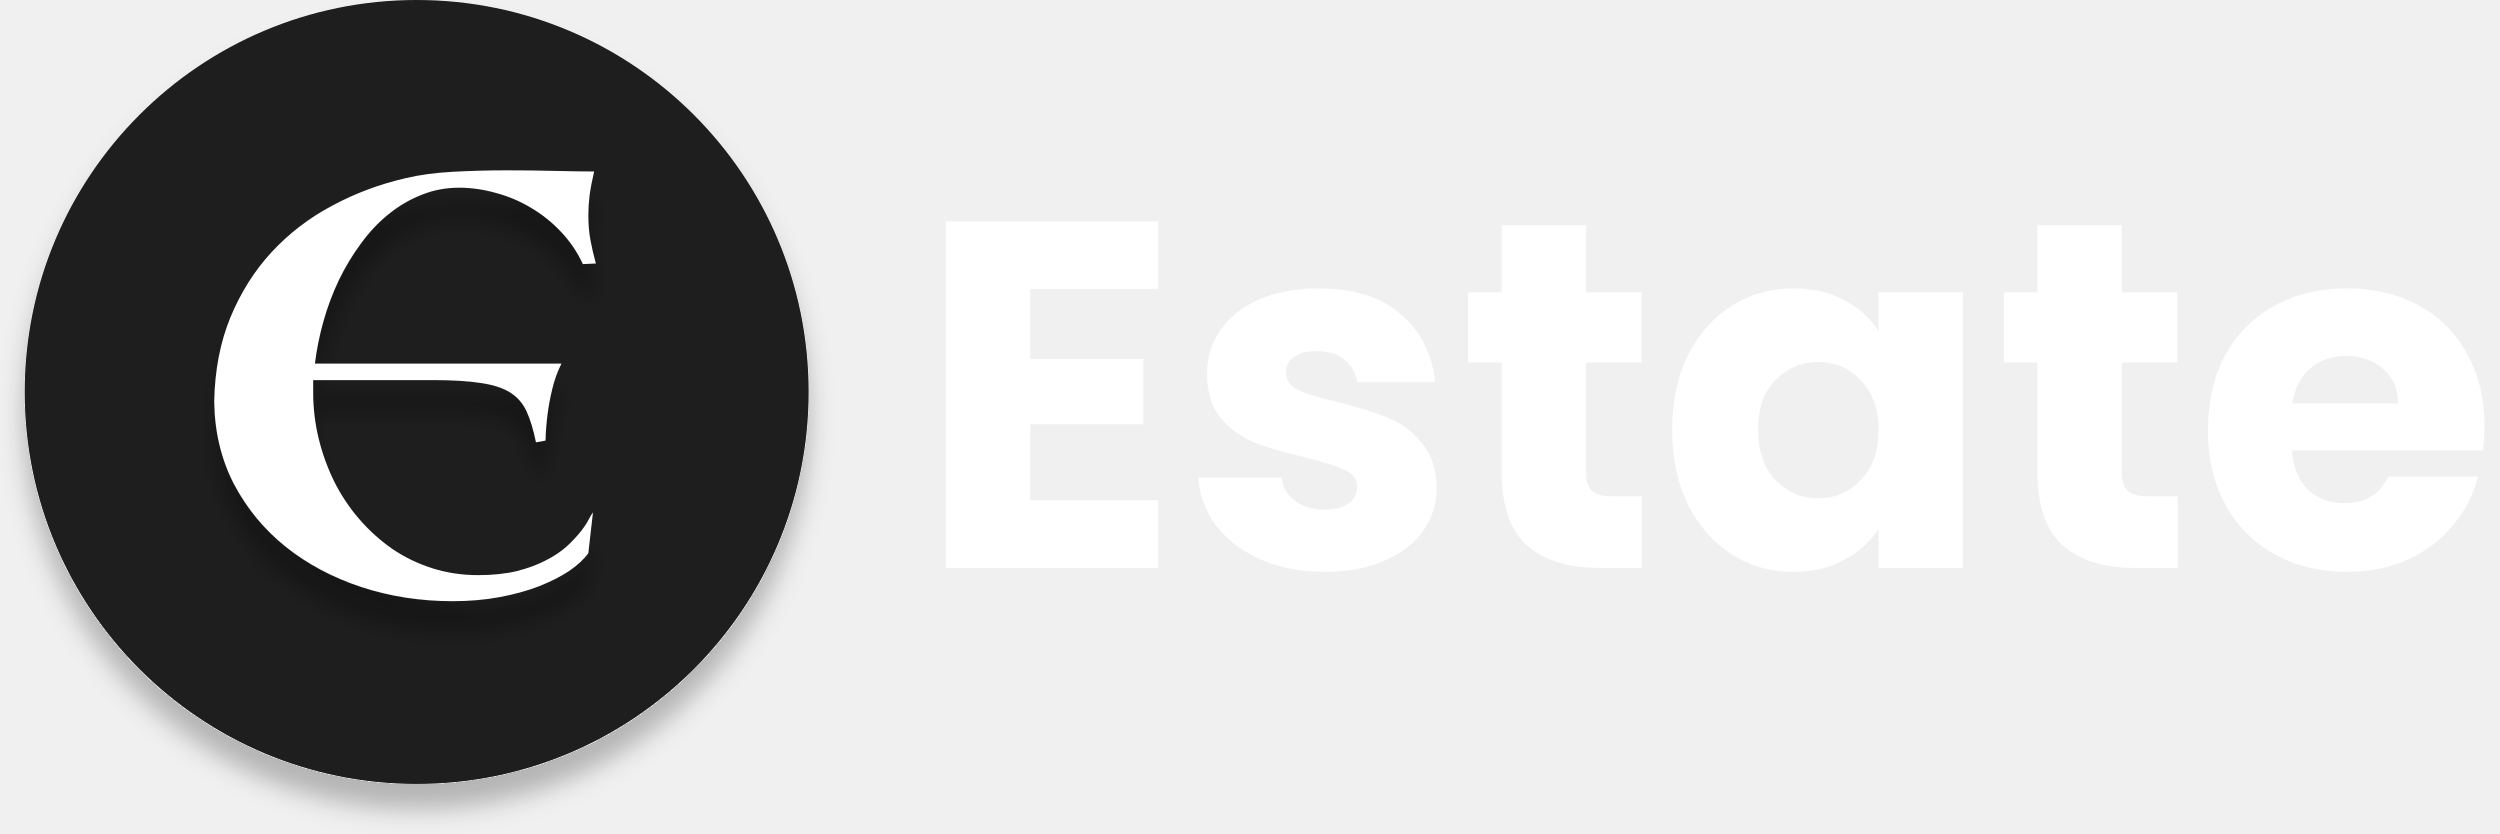
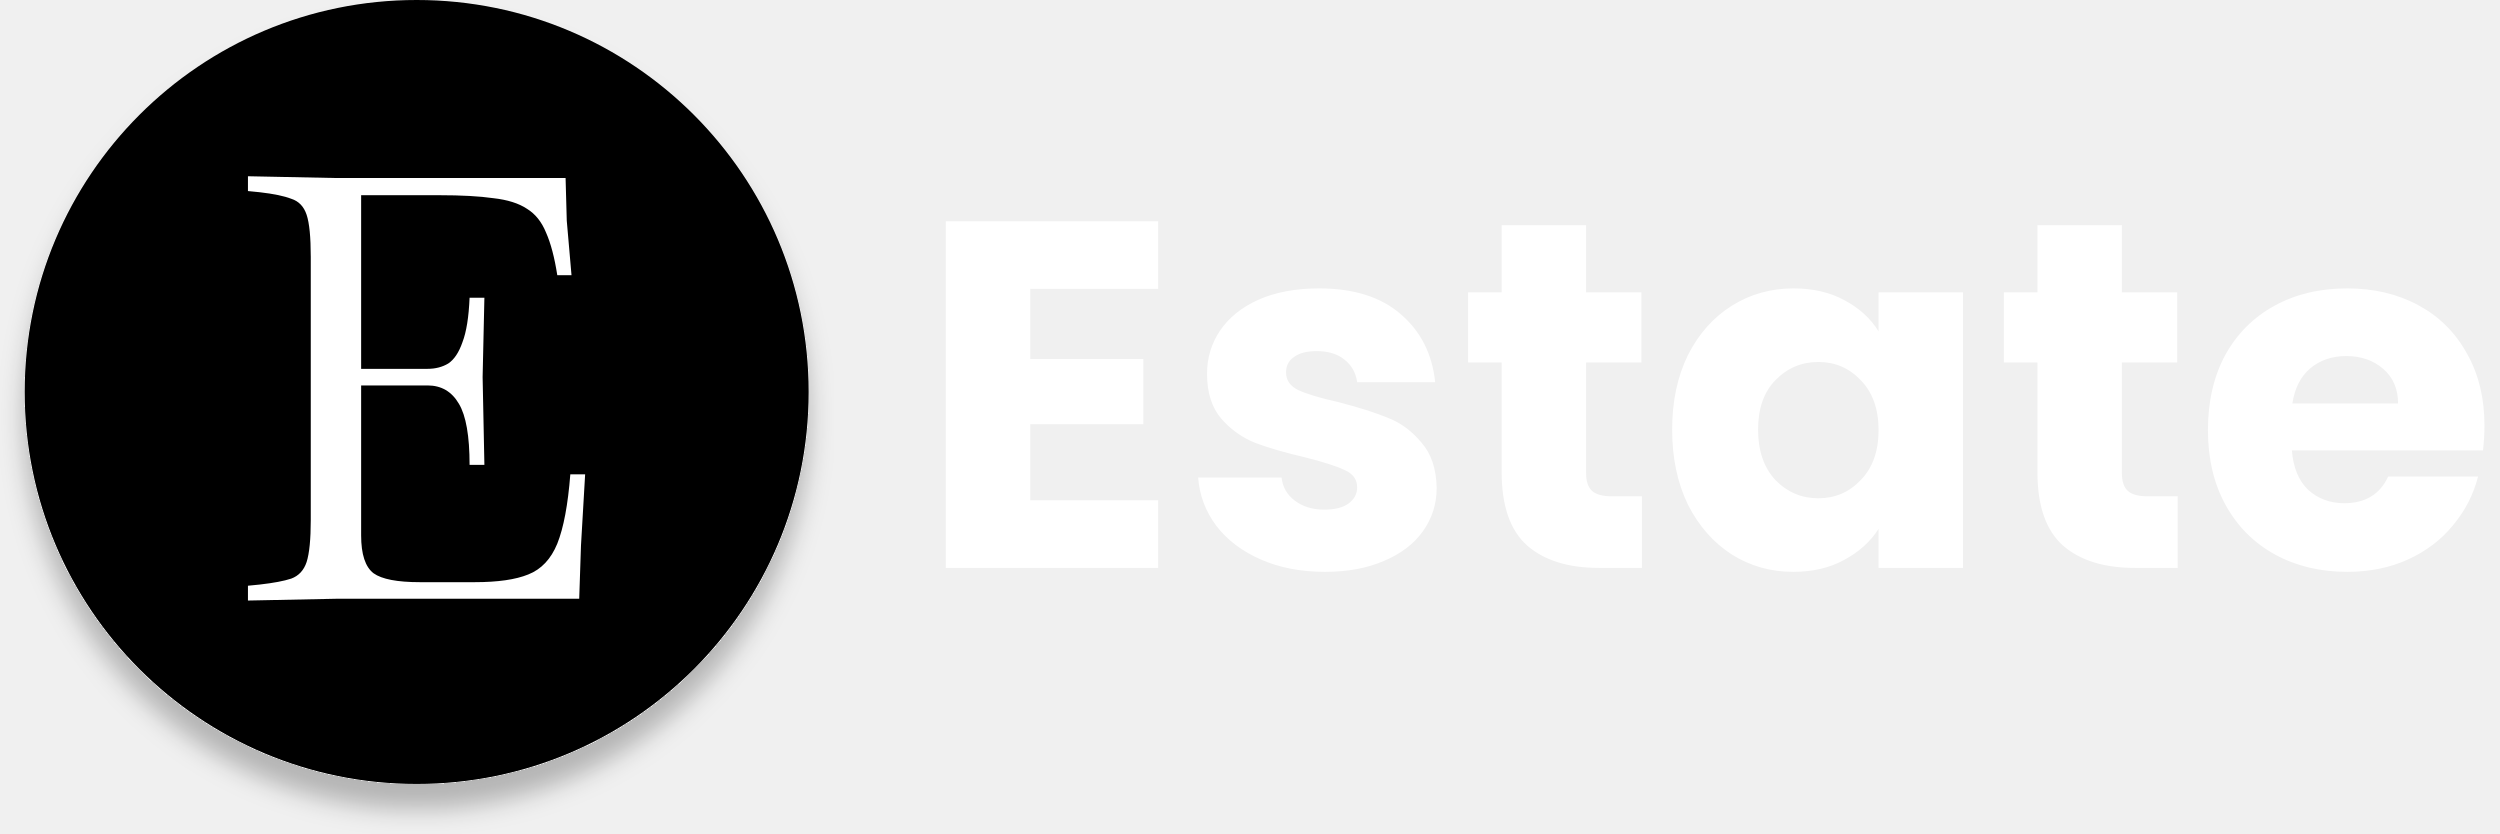
<svg xmlns="http://www.w3.org/2000/svg" width="405" height="135" viewBox="0 0 405 135" fill="none">
  <g filter="url(#filter0_d_5_11)">
-     <circle cx="67.5" cy="63.5" r="63.5" fill="#1E1E1E" />
+     <circle cx="67.5" cy="63.5" r="63.5" fill="black" />
  </g>
-   <g filter="url(#filter1_d_5_11)">
-     <path d="M94.422 42.781C93.516 40.812 92.328 39.062 90.859 37.531C89.422 36 87.797 34.703 85.984 33.641C84.203 32.578 82.312 31.781 80.312 31.25C78.312 30.688 76.328 30.406 74.359 30.406C72.203 30.406 70.172 30.797 68.266 31.578C66.359 32.328 64.578 33.375 62.922 34.719C61.297 36.031 59.812 37.609 58.469 39.453C57.125 41.266 55.938 43.234 54.906 45.359C53.906 47.453 53.078 49.656 52.422 51.969C51.766 54.281 51.297 56.594 51.016 58.906H90.953C90.297 60.219 89.797 61.609 89.453 63.078C89.109 64.516 88.859 65.859 88.703 67.109C88.516 68.578 88.406 70 88.375 71.375L86.828 71.656C86.422 69.656 85.922 68 85.328 66.688C84.734 65.375 83.844 64.344 82.656 63.594C81.469 62.844 79.875 62.328 77.875 62.047C75.906 61.734 73.328 61.578 70.141 61.578H50.734V63.594C50.734 66.125 51.031 68.609 51.625 71.047C52.219 73.484 53.062 75.812 54.156 78.031C55.25 80.219 56.594 82.234 58.188 84.078C59.781 85.922 61.562 87.531 63.531 88.906C65.5 90.25 67.656 91.297 70 92.047C72.344 92.797 74.828 93.172 77.453 93.172C79.828 93.172 81.922 92.953 83.734 92.516C85.547 92.047 87.109 91.469 88.422 90.781C89.766 90.094 90.891 89.344 91.797 88.531C92.703 87.688 93.453 86.891 94.047 86.141C94.641 85.391 95.078 84.734 95.359 84.172C95.672 83.578 95.906 83.188 96.062 83L95.312 89.609C94.594 90.609 93.547 91.578 92.172 92.516C90.797 93.422 89.156 94.25 87.25 95C85.375 95.719 83.266 96.297 80.922 96.734C78.578 97.172 76.047 97.391 73.328 97.391C68.109 97.391 63.172 96.625 58.516 95.094C53.891 93.562 49.812 91.391 46.281 88.578C42.781 85.766 39.984 82.375 37.891 78.406C35.828 74.406 34.766 69.953 34.703 65.047C34.797 59.984 35.672 55.438 37.328 51.406C39.016 47.344 41.25 43.812 44.031 40.812C46.844 37.781 50.109 35.281 53.828 33.312C57.547 31.312 61.516 29.828 65.734 28.859C67.953 28.328 70.5 27.984 73.375 27.828C76.25 27.672 79.141 27.594 82.047 27.594C84.859 27.594 87.5 27.625 89.969 27.688C92.469 27.75 94.562 27.781 96.25 27.781C95.906 29.25 95.656 30.562 95.5 31.719C95.375 32.844 95.312 33.906 95.312 34.906C95.312 36.312 95.422 37.625 95.641 38.844C95.859 40.031 96.156 41.312 96.531 42.688L94.422 42.781Z" fill="white" />
-   </g>
+   <path d="M40.168 97.288V94.888L42.088 94.696C44.328 94.44 46.024 94.12 47.176 93.736C48.392 93.288 49.224 92.392 49.672 91.048C50.12 89.64 50.344 87.368 50.344 84.232V41.608C50.344 38.408 50.12 36.136 49.672 34.792C49.224 33.448 48.392 32.584 47.176 32.2C46.024 31.752 44.328 31.4 42.088 31.144L40.168 30.952V28.552L54.376 28.84H91.624L91.816 35.752L92.584 44.584H90.28C89.832 41.704 89.224 39.4 88.456 37.672C87.752 35.944 86.728 34.664 85.384 33.832C84.04 32.936 82.216 32.36 79.912 32.104C77.672 31.784 74.76 31.624 71.176 31.624H58.504V59.752H69.256C70.536 59.752 71.656 59.464 72.616 58.888C73.576 58.248 74.344 57.096 74.92 55.432C75.56 53.768 75.944 51.368 76.072 48.232H78.472L78.184 61.096L78.472 75.304H76.072C76.072 70.632 75.496 67.336 74.344 65.416C73.192 63.432 71.496 62.44 69.256 62.44H58.504V86.728C58.504 89.8 59.176 91.848 60.52 92.872C61.864 93.832 64.36 94.312 68.008 94.312H76.936C80.648 94.312 83.528 93.896 85.576 93.064C87.688 92.232 89.256 90.568 90.28 88.072C91.304 85.512 92.008 81.768 92.392 76.84H94.792L94.12 88.36L93.832 97H54.376L40.168 97.288Z" fill="white" />
  <path d="M166.898 46.8V58.16H185.218V68.72H166.898V81.04H187.618V92H153.218V35.84H187.618V46.8H166.898ZM214.659 92.64C210.766 92.64 207.299 91.973 204.259 90.64C201.219 89.307 198.819 87.493 197.059 85.2C195.299 82.853 194.312 80.24 194.099 77.36H207.619C207.779 78.907 208.499 80.16 209.779 81.12C211.059 82.08 212.632 82.56 214.499 82.56C216.206 82.56 217.512 82.24 218.419 81.6C219.379 80.907 219.859 80.027 219.859 78.96C219.859 77.68 219.192 76.747 217.859 76.16C216.526 75.52 214.366 74.827 211.379 74.08C208.179 73.333 205.512 72.56 203.379 71.76C201.246 70.907 199.406 69.6 197.859 67.84C196.312 66.027 195.539 63.6 195.539 60.56C195.539 58 196.232 55.68 197.619 53.6C199.059 51.467 201.139 49.787 203.859 48.56C206.632 47.333 209.912 46.72 213.699 46.72C219.299 46.72 223.699 48.107 226.899 50.88C230.152 53.653 232.019 57.333 232.499 61.92H219.859C219.646 60.373 218.952 59.147 217.779 58.24C216.659 57.333 215.166 56.88 213.299 56.88C211.699 56.88 210.472 57.2 209.619 57.84C208.766 58.427 208.339 59.253 208.339 60.32C208.339 61.6 209.006 62.56 210.339 63.2C211.726 63.84 213.859 64.48 216.739 65.12C220.046 65.973 222.739 66.827 224.819 67.68C226.899 68.48 228.712 69.813 230.259 71.68C231.859 73.493 232.686 75.947 232.739 79.04C232.739 81.653 231.992 84 230.499 86.08C229.059 88.107 226.952 89.707 224.179 90.88C221.459 92.053 218.286 92.64 214.659 92.64ZM265.988 80.4V92H259.028C254.068 92 250.202 90.8 247.428 88.4C244.655 85.947 243.268 81.973 243.268 76.48V58.72H237.828V47.36H243.268V36.48H256.948V47.36H265.908V58.72H256.948V76.64C256.948 77.973 257.268 78.933 257.908 79.52C258.548 80.107 259.615 80.4 261.108 80.4H265.988ZM270.888 69.6C270.888 65.013 271.742 60.987 273.448 57.52C275.208 54.053 277.582 51.387 280.568 49.52C283.555 47.653 286.888 46.72 290.568 46.72C293.715 46.72 296.462 47.36 298.808 48.64C301.208 49.92 303.048 51.6 304.328 53.68V47.36H318.008V92H304.328V85.68C302.995 87.76 301.128 89.44 298.728 90.72C296.382 92 293.635 92.64 290.488 92.64C286.862 92.64 283.555 91.707 280.568 89.84C277.582 87.92 275.208 85.227 273.448 81.76C271.742 78.24 270.888 74.187 270.888 69.6ZM304.328 69.68C304.328 66.267 303.368 63.573 301.448 61.6C299.582 59.627 297.288 58.64 294.568 58.64C291.848 58.64 289.528 59.627 287.608 61.6C285.742 63.52 284.808 66.187 284.808 69.6C284.808 73.013 285.742 75.733 287.608 77.76C289.528 79.733 291.848 80.72 294.568 80.72C297.288 80.72 299.582 79.733 301.448 77.76C303.368 75.787 304.328 73.093 304.328 69.68ZM352.785 80.4V92H345.825C340.865 92 336.999 90.8 334.225 88.4C331.452 85.947 330.065 81.973 330.065 76.48V58.72H324.625V47.36H330.065V36.48H343.745V47.36H352.705V58.72H343.745V76.64C343.745 77.973 344.065 78.933 344.705 79.52C345.345 80.107 346.412 80.4 347.905 80.4H352.785ZM402.485 68.96C402.485 70.24 402.405 71.573 402.245 72.96H371.285C371.499 75.733 372.379 77.867 373.925 79.36C375.525 80.8 377.472 81.52 379.765 81.52C383.179 81.52 385.552 80.08 386.885 77.2H401.445C400.699 80.133 399.339 82.773 397.365 85.12C395.445 87.467 393.019 89.307 390.085 90.64C387.152 91.973 383.872 92.64 380.245 92.64C375.872 92.64 371.979 91.707 368.565 89.84C365.152 87.973 362.485 85.307 360.565 81.84C358.645 78.373 357.685 74.32 357.685 69.68C357.685 65.04 358.619 60.987 360.485 57.52C362.405 54.053 365.072 51.387 368.485 49.52C371.899 47.653 375.819 46.72 380.245 46.72C384.565 46.72 388.405 47.627 391.765 49.44C395.125 51.253 397.739 53.84 399.605 57.2C401.525 60.56 402.485 64.48 402.485 68.96ZM388.485 65.36C388.485 63.013 387.685 61.147 386.085 59.76C384.485 58.373 382.485 57.68 380.085 57.68C377.792 57.68 375.845 58.347 374.245 59.68C372.699 61.013 371.739 62.907 371.365 65.36H388.485Z" fill="white" />
  <defs>
    <filter id="filter0_d_5_11" x="0" y="0" width="135" height="135" filterUnits="userSpaceOnUse" color-interpolation-filters="sRGB">
      <feFlood flood-opacity="0" result="BackgroundImageFix" />
      <feColorMatrix in="SourceAlpha" type="matrix" values="0 0 0 0 0 0 0 0 0 0 0 0 0 0 0 0 0 0 127 0" result="hardAlpha" />
      <feOffset dy="4" />
      <feGaussianBlur stdDeviation="2" />
      <feComposite in2="hardAlpha" operator="out" />
      <feColorMatrix type="matrix" values="0 0 0 0 0 0 0 0 0 0 0 0 0 0 0 0 0 0 0.25 0" />
      <feBlend mode="normal" in2="BackgroundImageFix" result="effect1_dropShadow_5_11" />
      <feBlend mode="normal" in="SourceGraphic" in2="effect1_dropShadow_5_11" result="shape" />
    </filter>
-     <filter id="filter1_d_5_11" x="31.703" y="27.594" width="67.828" height="77.797" filterUnits="userSpaceOnUse" color-interpolation-filters="sRGB">
-       <feFlood flood-opacity="0" result="BackgroundImageFix" />
-       <feColorMatrix in="SourceAlpha" type="matrix" values="0 0 0 0 0 0 0 0 0 0 0 0 0 0 0 0 0 0 127 0" result="hardAlpha" />
-       <feOffset dy="5" />
-       <feGaussianBlur stdDeviation="1.5" />
-       <feComposite in2="hardAlpha" operator="out" />
-       <feColorMatrix type="matrix" values="0 0 0 0 0 0 0 0 0 0 0 0 0 0 0 0 0 0 0.25 0" />
-       <feBlend mode="normal" in2="BackgroundImageFix" result="effect1_dropShadow_5_11" />
-       <feBlend mode="normal" in="SourceGraphic" in2="effect1_dropShadow_5_11" result="shape" />
-     </filter>
  </defs>
</svg>
